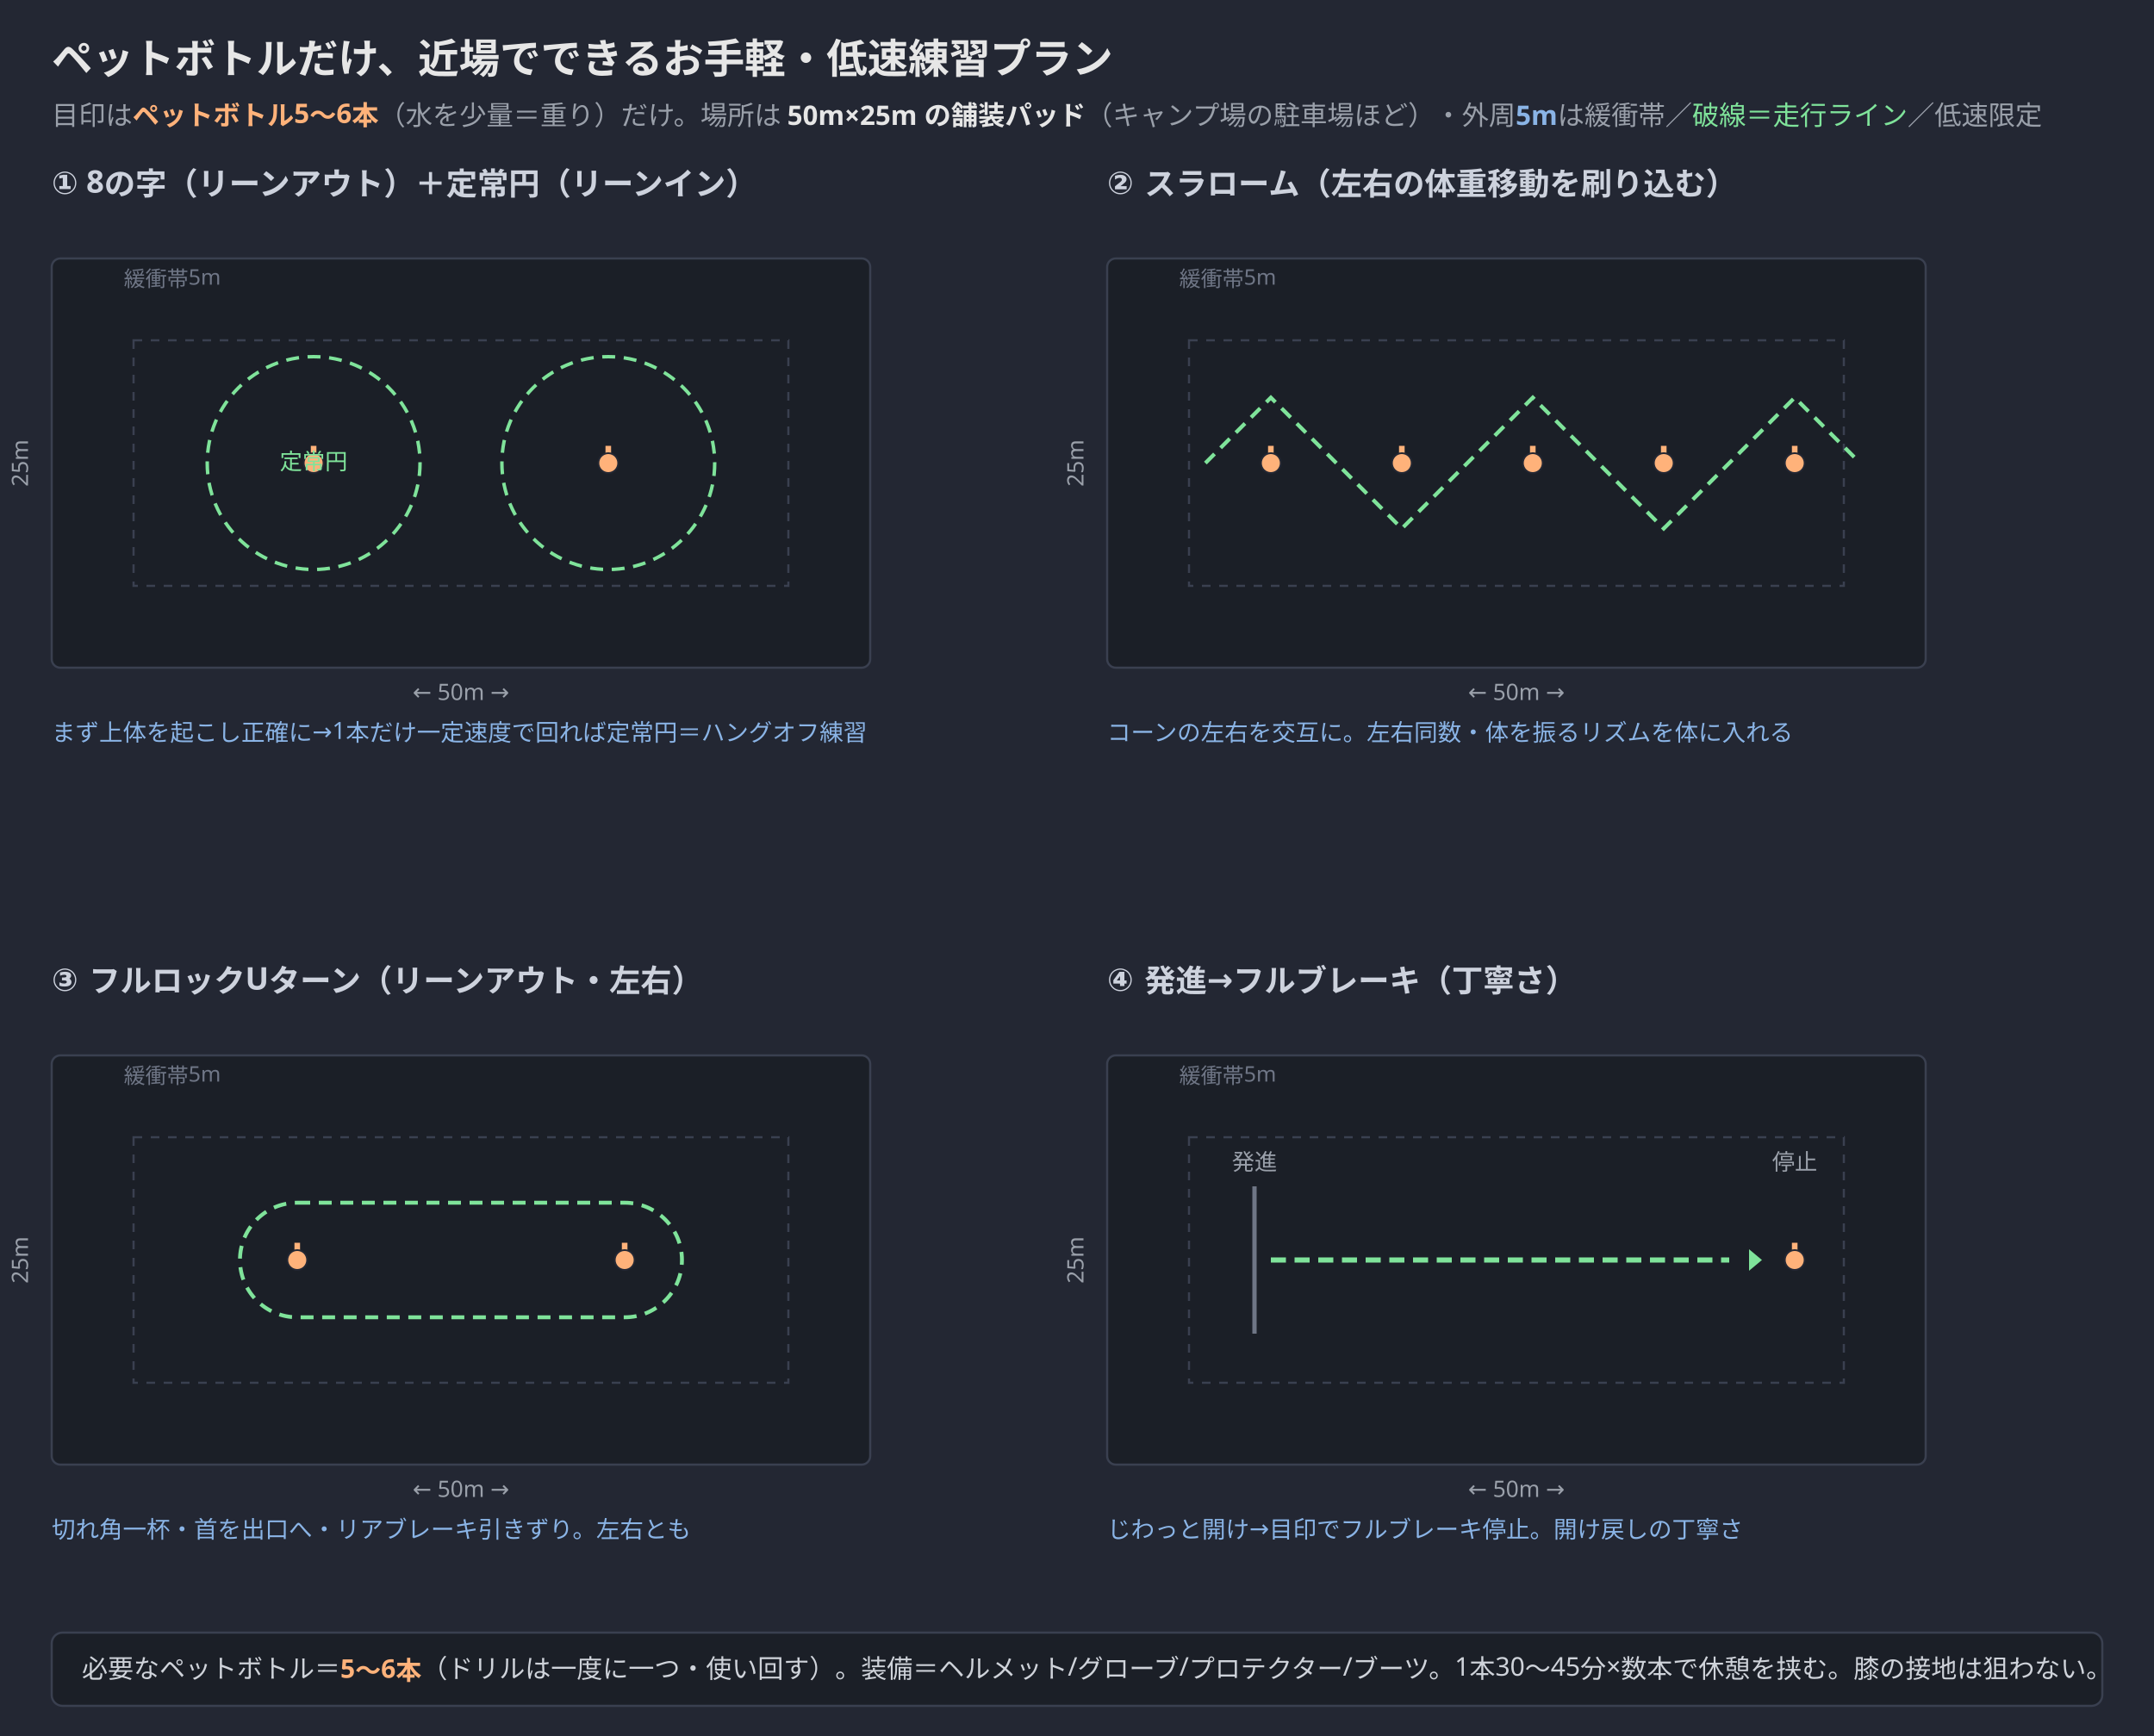
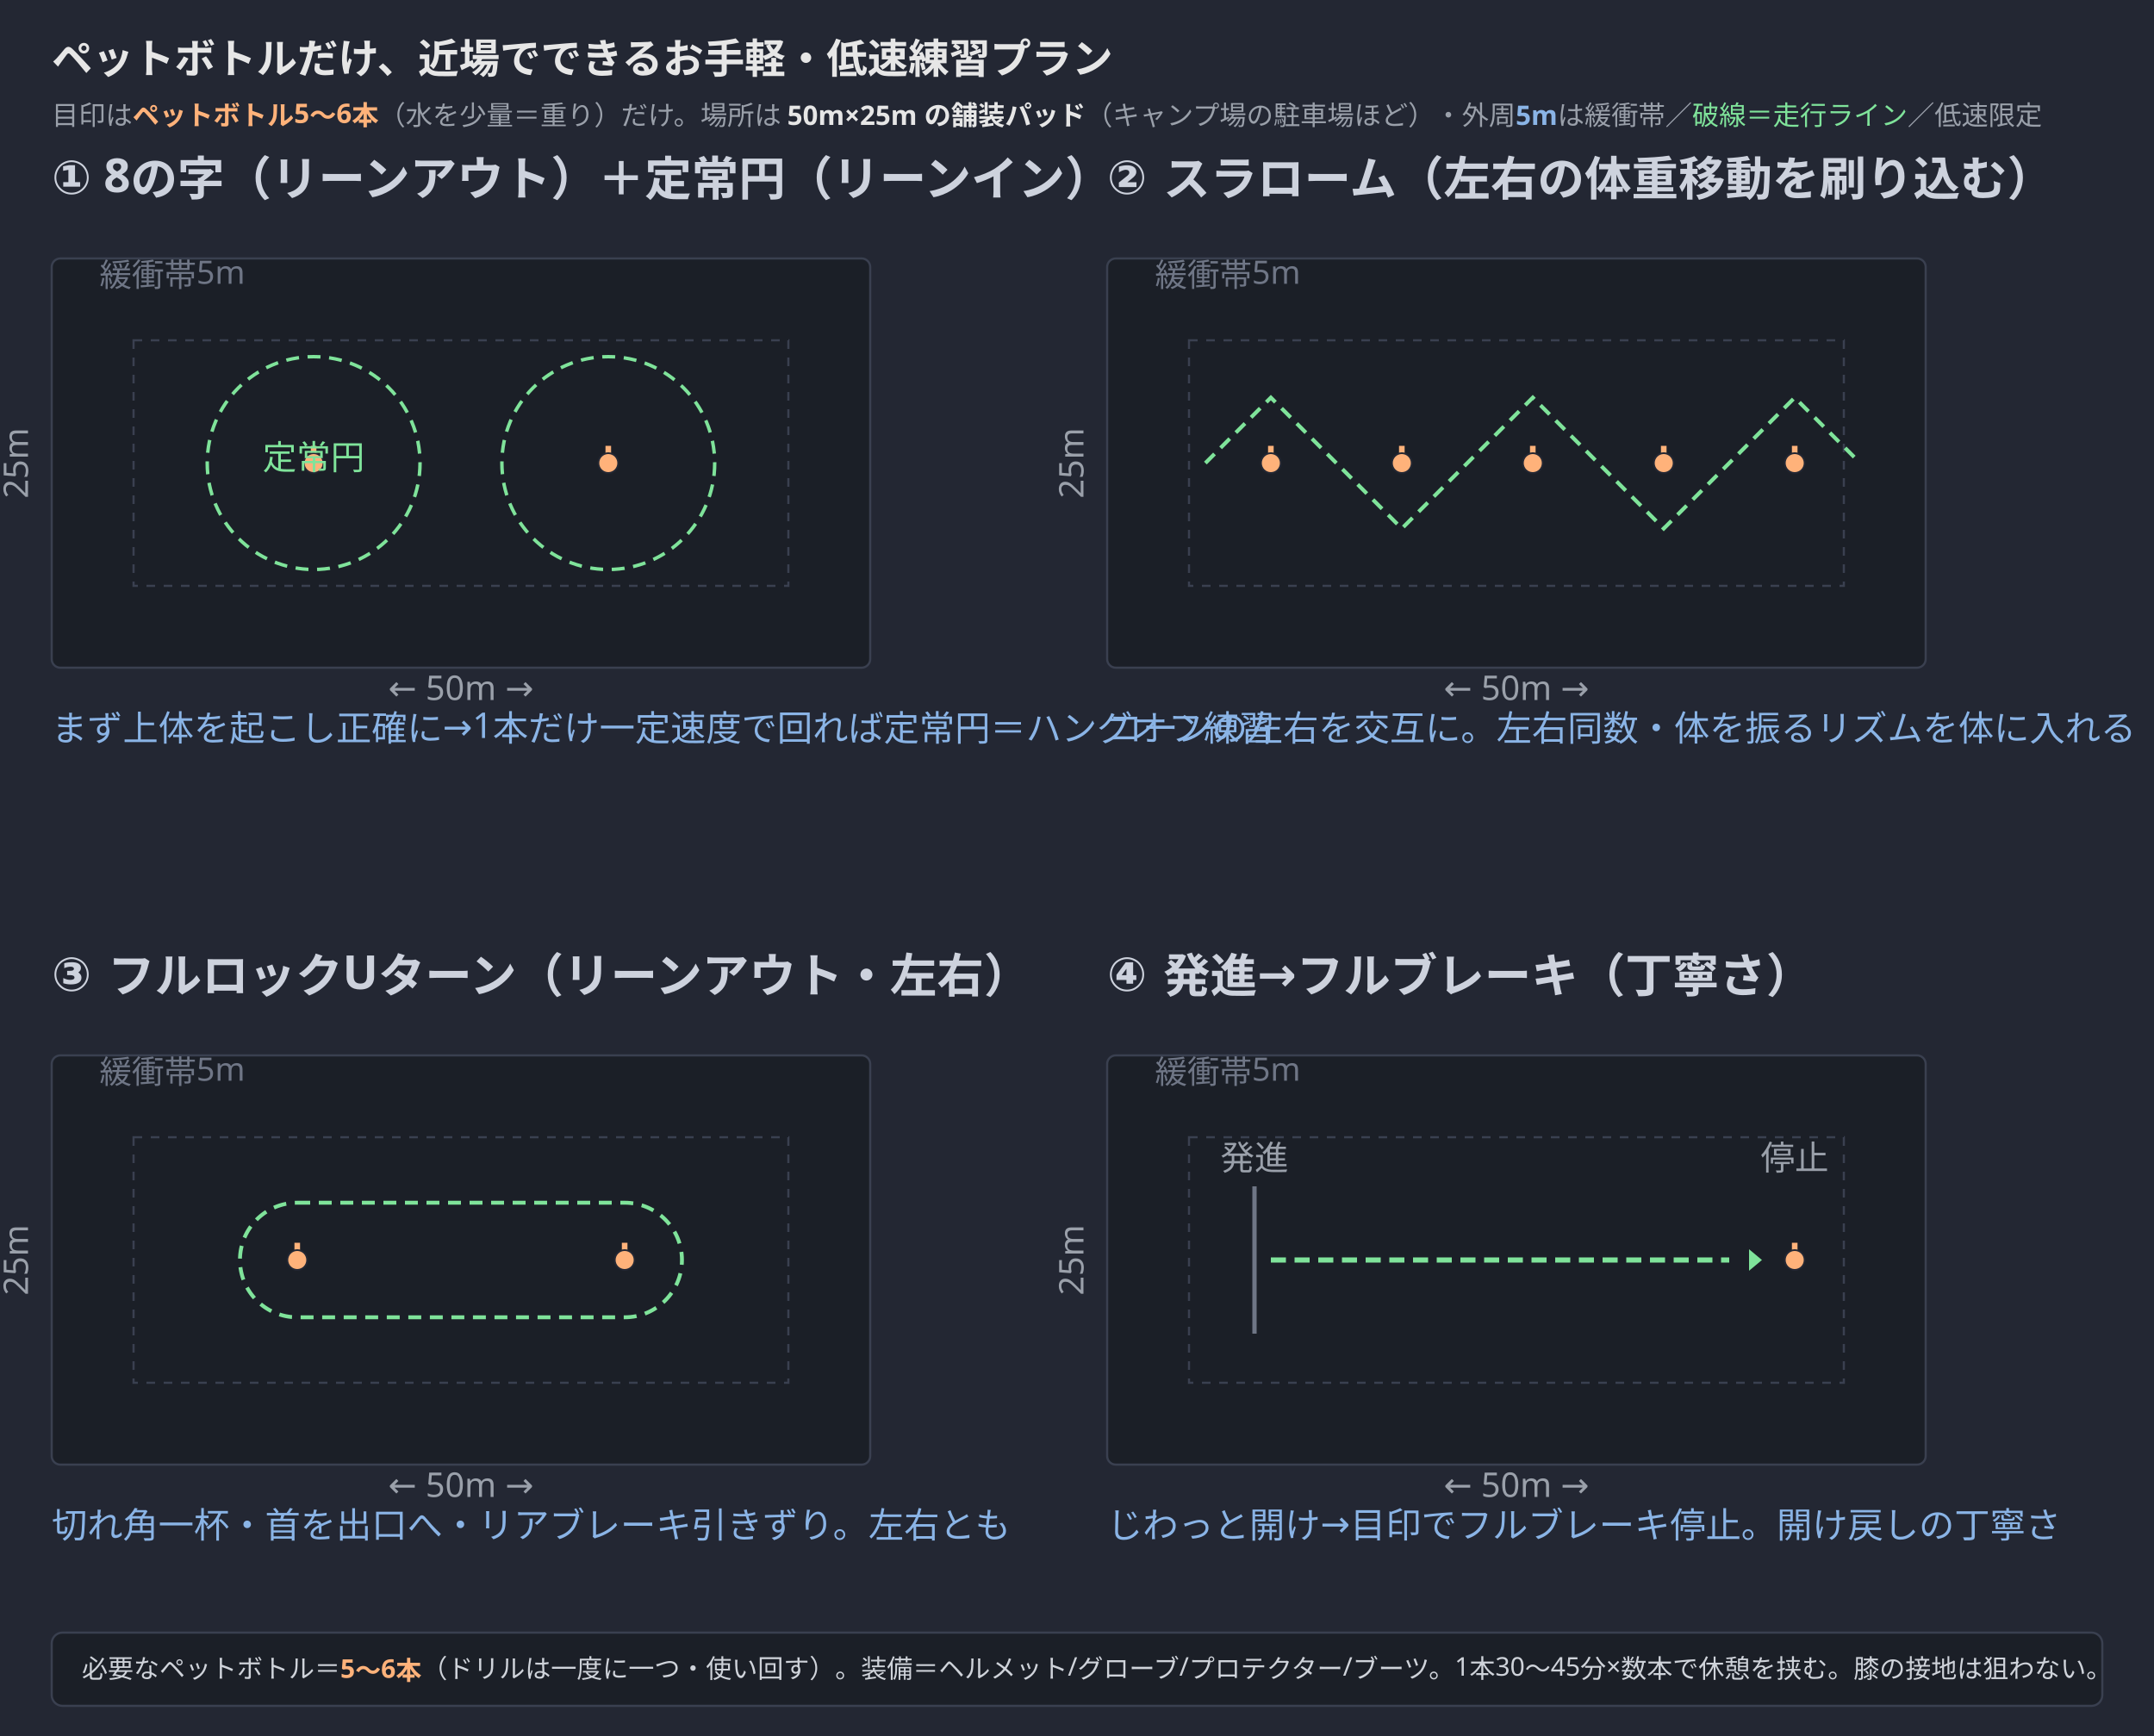
<svg xmlns="http://www.w3.org/2000/svg" viewBox="0 0 1000 806" font-family="'Hiragino Sans','Noto Sans JP',sans-serif">
  <rect width="1000" height="806" fill="#232733" />
  <text x="24" y="34" fill="#e6e6e6" font-size="19" font-weight="700">ペットボトルだけ、近場でできるお手軽・低速練習プラン</text>
  <text x="24" y="58" fill="#9aa0aa" font-size="12.5">目印は<tspan fill="#ffb27a" font-weight="700">ペットボトル5〜6本</tspan>（水を少量＝重り）だけ。場所は <tspan fill="#e6e6e6" font-weight="700">50m×25m の舗装パッド</tspan>（キャンプ場の駐車場ほど）・外周<tspan fill="#8ab4e6" font-weight="700">5m</tspan>は緩衝帯／<tspan fill="#7fe39a">破線＝走行ライン</tspan>／低速限定</text>
-   <text x="24" y="90" fill="#cdd2dd" font-size="14.5" font-weight="700">① 8の字（リーンアウト）＋定常円（リーンイン）</text>
+   <text x="24" y="90" fill="#cdd2dd" font-size="21.8" font-weight="700">① 8の字（リーンアウト）＋定常円（リーンイン）</text>
  <rect x="24" y="120" width="380" height="190" rx="4" fill="#1b1f27" stroke="#3a4050" />
  <rect x="62.0" y="158.0" width="304.0" height="114.0" fill="none" stroke="#3a4050" stroke-dasharray="4 4" />
-   <text x="80.0" y="133" fill="#6f7686" font-size="10" text-anchor="middle">緩衝帯5m</text>
-   <text x="214.0" y="325" fill="#9aa0aa" font-size="10.5" text-anchor="middle">← 50m →</text>
-   <text x="13" y="215.0" fill="#9aa0aa" font-size="10.5" text-anchor="middle" transform="rotate(-90 13 215.0)">25m</text>
-   <text x="24" y="344" fill="#8ab4e6" font-size="11">まず上体を起こし正確に→1本だけ一定速度で回れば定常円＝ハングオフ練習</text>
+   <text x="80.0" y="133" fill="#6f7686" font-size="15" text-anchor="middle">緩衝帯5m</text>
+   <text x="214.0" y="325" fill="#9aa0aa" font-size="15.8" text-anchor="middle">← 50m →</text>
+   <text x="13" y="215.0" fill="#9aa0aa" font-size="15.8" text-anchor="middle" transform="rotate(-90 13 215.0)">25m</text>
+   <text x="24" y="344" fill="#8ab4e6" font-size="16.5">まず上体を起こし正確に→1本だけ一定速度で回れば定常円＝ハングオフ練習</text>
  <circle cx="145.6" cy="215.0" r="49.4" fill="none" stroke="#7fe39a" stroke-width="1.6" stroke-dasharray="6 4" />
  <circle cx="282.4" cy="215.0" r="49.4" fill="none" stroke="#7fe39a" stroke-width="1.6" stroke-dasharray="6 4" />
  <rect x="144.3" y="207.0" width="2.6" height="4" fill="#ffb27a" />
  <circle cx="145.6" cy="215.0" r="4.6" fill="#ffb27a" stroke="#232733" stroke-width="0.8" />
  <rect x="281.1" y="207.0" width="2.6" height="4" fill="#ffb27a" />
  <circle cx="282.4" cy="215.0" r="4.6" fill="#ffb27a" stroke="#232733" stroke-width="0.8" />
-   <text x="145.6" y="218.0" fill="#7fe39a" font-size="10.5" text-anchor="middle">定常円</text>
-   <text x="514" y="90" fill="#cdd2dd" font-size="14.5" font-weight="700">② スラローム（左右の体重移動を刷り込む）</text>
+   <text x="145.6" y="218.0" fill="#7fe39a" font-size="15.8" text-anchor="middle">定常円</text>
+   <text x="514" y="90" fill="#cdd2dd" font-size="21.8" font-weight="700">② スラローム（左右の体重移動を刷り込む）</text>
  <rect x="514" y="120" width="380" height="190" rx="4" fill="#1b1f27" stroke="#3a4050" />
  <rect x="552.0" y="158.0" width="304.0" height="114.0" fill="none" stroke="#3a4050" stroke-dasharray="4 4" />
-   <text x="570.0" y="133" fill="#6f7686" font-size="10" text-anchor="middle">緩衝帯5m</text>
-   <text x="704.0" y="325" fill="#9aa0aa" font-size="10.5" text-anchor="middle">← 50m →</text>
-   <text x="503" y="215.0" fill="#9aa0aa" font-size="10.5" text-anchor="middle" transform="rotate(-90 503 215.0)">25m</text>
-   <text x="514" y="344" fill="#8ab4e6" font-size="11">コーンの左右を交互に。左右同数・体を振るリズムを体に入れる</text>
+   <text x="570.0" y="133" fill="#6f7686" font-size="15" text-anchor="middle">緩衝帯5m</text>
+   <text x="704.0" y="325" fill="#9aa0aa" font-size="15.8" text-anchor="middle">← 50m →</text>
+   <text x="503" y="215.0" fill="#9aa0aa" font-size="15.8" text-anchor="middle" transform="rotate(-90 503 215.0)">25m</text>
+   <text x="514" y="344" fill="#8ab4e6" font-size="16.5">コーンの左右を交互に。左右同数・体を振るリズムを体に入れる</text>
  <rect x="588.7" y="207.0" width="2.6" height="4" fill="#ffb27a" />
  <circle cx="590.0" cy="215.0" r="4.6" fill="#ffb27a" stroke="#232733" stroke-width="0.8" />
  <rect x="649.5" y="207.0" width="2.6" height="4" fill="#ffb27a" />
  <circle cx="650.8" cy="215.0" r="4.6" fill="#ffb27a" stroke="#232733" stroke-width="0.8" />
  <rect x="710.3" y="207.0" width="2.6" height="4" fill="#ffb27a" />
  <circle cx="711.6" cy="215.0" r="4.6" fill="#ffb27a" stroke="#232733" stroke-width="0.8" />
  <rect x="771.1" y="207.0" width="2.6" height="4" fill="#ffb27a" />
  <circle cx="772.4" cy="215.0" r="4.6" fill="#ffb27a" stroke="#232733" stroke-width="0.8" />
  <rect x="831.9" y="207.0" width="2.6" height="4" fill="#ffb27a" />
  <circle cx="833.2" cy="215.0" r="4.6" fill="#ffb27a" stroke="#232733" stroke-width="0.8" />
  <polyline fill="none" stroke="#7fe39a" stroke-width="1.8" stroke-dasharray="6 4" points="559.6,215.0 590.0,184.6 620.4,215.0 650.8,245.4 681.2,215.0 711.6,184.6 742.0,215.0 772.4,245.4 802.8,215.0 833.2,184.6 863.6,215.0" />
-   <text x="24" y="460" fill="#cdd2dd" font-size="14.5" font-weight="700">③ フルロックUターン（リーンアウト・左右）</text>
+   <text x="24" y="460" fill="#cdd2dd" font-size="21.8" font-weight="700">③ フルロックUターン（リーンアウト・左右）</text>
  <rect x="24" y="490" width="380" height="190" rx="4" fill="#1b1f27" stroke="#3a4050" />
  <rect x="62.0" y="528.0" width="304.0" height="114.0" fill="none" stroke="#3a4050" stroke-dasharray="4 4" />
-   <text x="80.0" y="503" fill="#6f7686" font-size="10" text-anchor="middle">緩衝帯5m</text>
-   <text x="214.0" y="695" fill="#9aa0aa" font-size="10.5" text-anchor="middle">← 50m →</text>
-   <text x="13" y="585.0" fill="#9aa0aa" font-size="10.5" text-anchor="middle" transform="rotate(-90 13 585.0)">25m</text>
-   <text x="24" y="714" fill="#8ab4e6" font-size="11">切れ角一杯・首を出口へ・リアブレーキ引きずり。左右とも</text>
+   <text x="80.0" y="503" fill="#6f7686" font-size="15" text-anchor="middle">緩衝帯5m</text>
+   <text x="214.0" y="695" fill="#9aa0aa" font-size="15.8" text-anchor="middle">← 50m →</text>
+   <text x="13" y="585.0" fill="#9aa0aa" font-size="15.8" text-anchor="middle" transform="rotate(-90 13 585.0)">25m</text>
+   <text x="24" y="714" fill="#8ab4e6" font-size="16.5">切れ角一杯・首を出口へ・リアブレーキ引きずり。左右とも</text>
  <rect x="136.7" y="577.0" width="2.6" height="4" fill="#ffb27a" />
  <circle cx="138.0" cy="585.0" r="4.6" fill="#ffb27a" stroke="#232733" stroke-width="0.8" />
  <rect x="288.7" y="577.0" width="2.6" height="4" fill="#ffb27a" />
  <circle cx="290.0" cy="585.0" r="4.6" fill="#ffb27a" stroke="#232733" stroke-width="0.8" />
  <path d="M 138.0 558.4 L 290.0 558.4 A 26.6 26.6 0 0 1 290.0 611.6 L 138.0 611.6 A 26.6 26.6 0 0 1 138.0 558.4 Z" fill="none" stroke="#7fe39a" stroke-width="1.8" stroke-dasharray="6 4" />
-   <text x="514" y="460" fill="#cdd2dd" font-size="14.5" font-weight="700">④ 発進→フルブレーキ（丁寧さ）</text>
+   <text x="514" y="460" fill="#cdd2dd" font-size="21.8" font-weight="700">④ 発進→フルブレーキ（丁寧さ）</text>
  <rect x="514" y="490" width="380" height="190" rx="4" fill="#1b1f27" stroke="#3a4050" />
  <rect x="552.0" y="528.0" width="304.0" height="114.0" fill="none" stroke="#3a4050" stroke-dasharray="4 4" />
-   <text x="570.0" y="503" fill="#6f7686" font-size="10" text-anchor="middle">緩衝帯5m</text>
-   <text x="704.0" y="695" fill="#9aa0aa" font-size="10.5" text-anchor="middle">← 50m →</text>
-   <text x="503" y="585.0" fill="#9aa0aa" font-size="10.5" text-anchor="middle" transform="rotate(-90 503 585.0)">25m</text>
-   <text x="514" y="714" fill="#8ab4e6" font-size="11">じわっと開け→目印でフルブレーキ停止。開け戻しの丁寧さ</text>
+   <text x="570.0" y="503" fill="#6f7686" font-size="15" text-anchor="middle">緩衝帯5m</text>
+   <text x="704.0" y="695" fill="#9aa0aa" font-size="15.8" text-anchor="middle">← 50m →</text>
+   <text x="503" y="585.0" fill="#9aa0aa" font-size="15.8" text-anchor="middle" transform="rotate(-90 503 585.0)">25m</text>
+   <text x="514" y="714" fill="#8ab4e6" font-size="16.5">じわっと開け→目印でフルブレーキ停止。開け戻しの丁寧さ</text>
  <line x1="582.4" y1="550.8" x2="582.4" y2="619.2" stroke="#6f7686" stroke-width="2" />
-   <text x="582.4" y="543.2" fill="#9aa0aa" font-size="10.5" text-anchor="middle">発進</text>
+   <text x="582.4" y="543.2" fill="#9aa0aa" font-size="15.8" text-anchor="middle">発進</text>
  <line x1="590.0" y1="585.0" x2="802.8" y2="585.0" stroke="#7fe39a" stroke-width="2.4" stroke-dasharray="7 4" />
  <polygon points="812.0,580.0 818.0,585.0 812.0,590.0" fill="#7fe39a" />
  <rect x="831.9" y="577.0" width="2.6" height="4" fill="#ffb27a" />
  <circle cx="833.2" cy="585.0" r="4.6" fill="#ffb27a" stroke="#232733" stroke-width="0.8" />
-   <text x="833.2" y="543.2" fill="#9aa0aa" font-size="10.5" text-anchor="middle">停止</text>
+   <text x="833.2" y="543.2" fill="#9aa0aa" font-size="15.8" text-anchor="middle">停止</text>
  <rect x="24" y="758" width="952" height="34" rx="5" fill="#1b1f27" stroke="#3a4050" />
  <text x="38" y="779" fill="#cfd3da" font-size="12">必要なペットボトル＝<tspan fill="#ffb27a" font-weight="700">5〜6本</tspan>（ドリルは一度に一つ・使い回す）。装備＝ヘルメット/グローブ/プロテクター/ブーツ。1本30〜45分×数本で休憩を挟む。膝の接地は狙わない。</text>
</svg>
